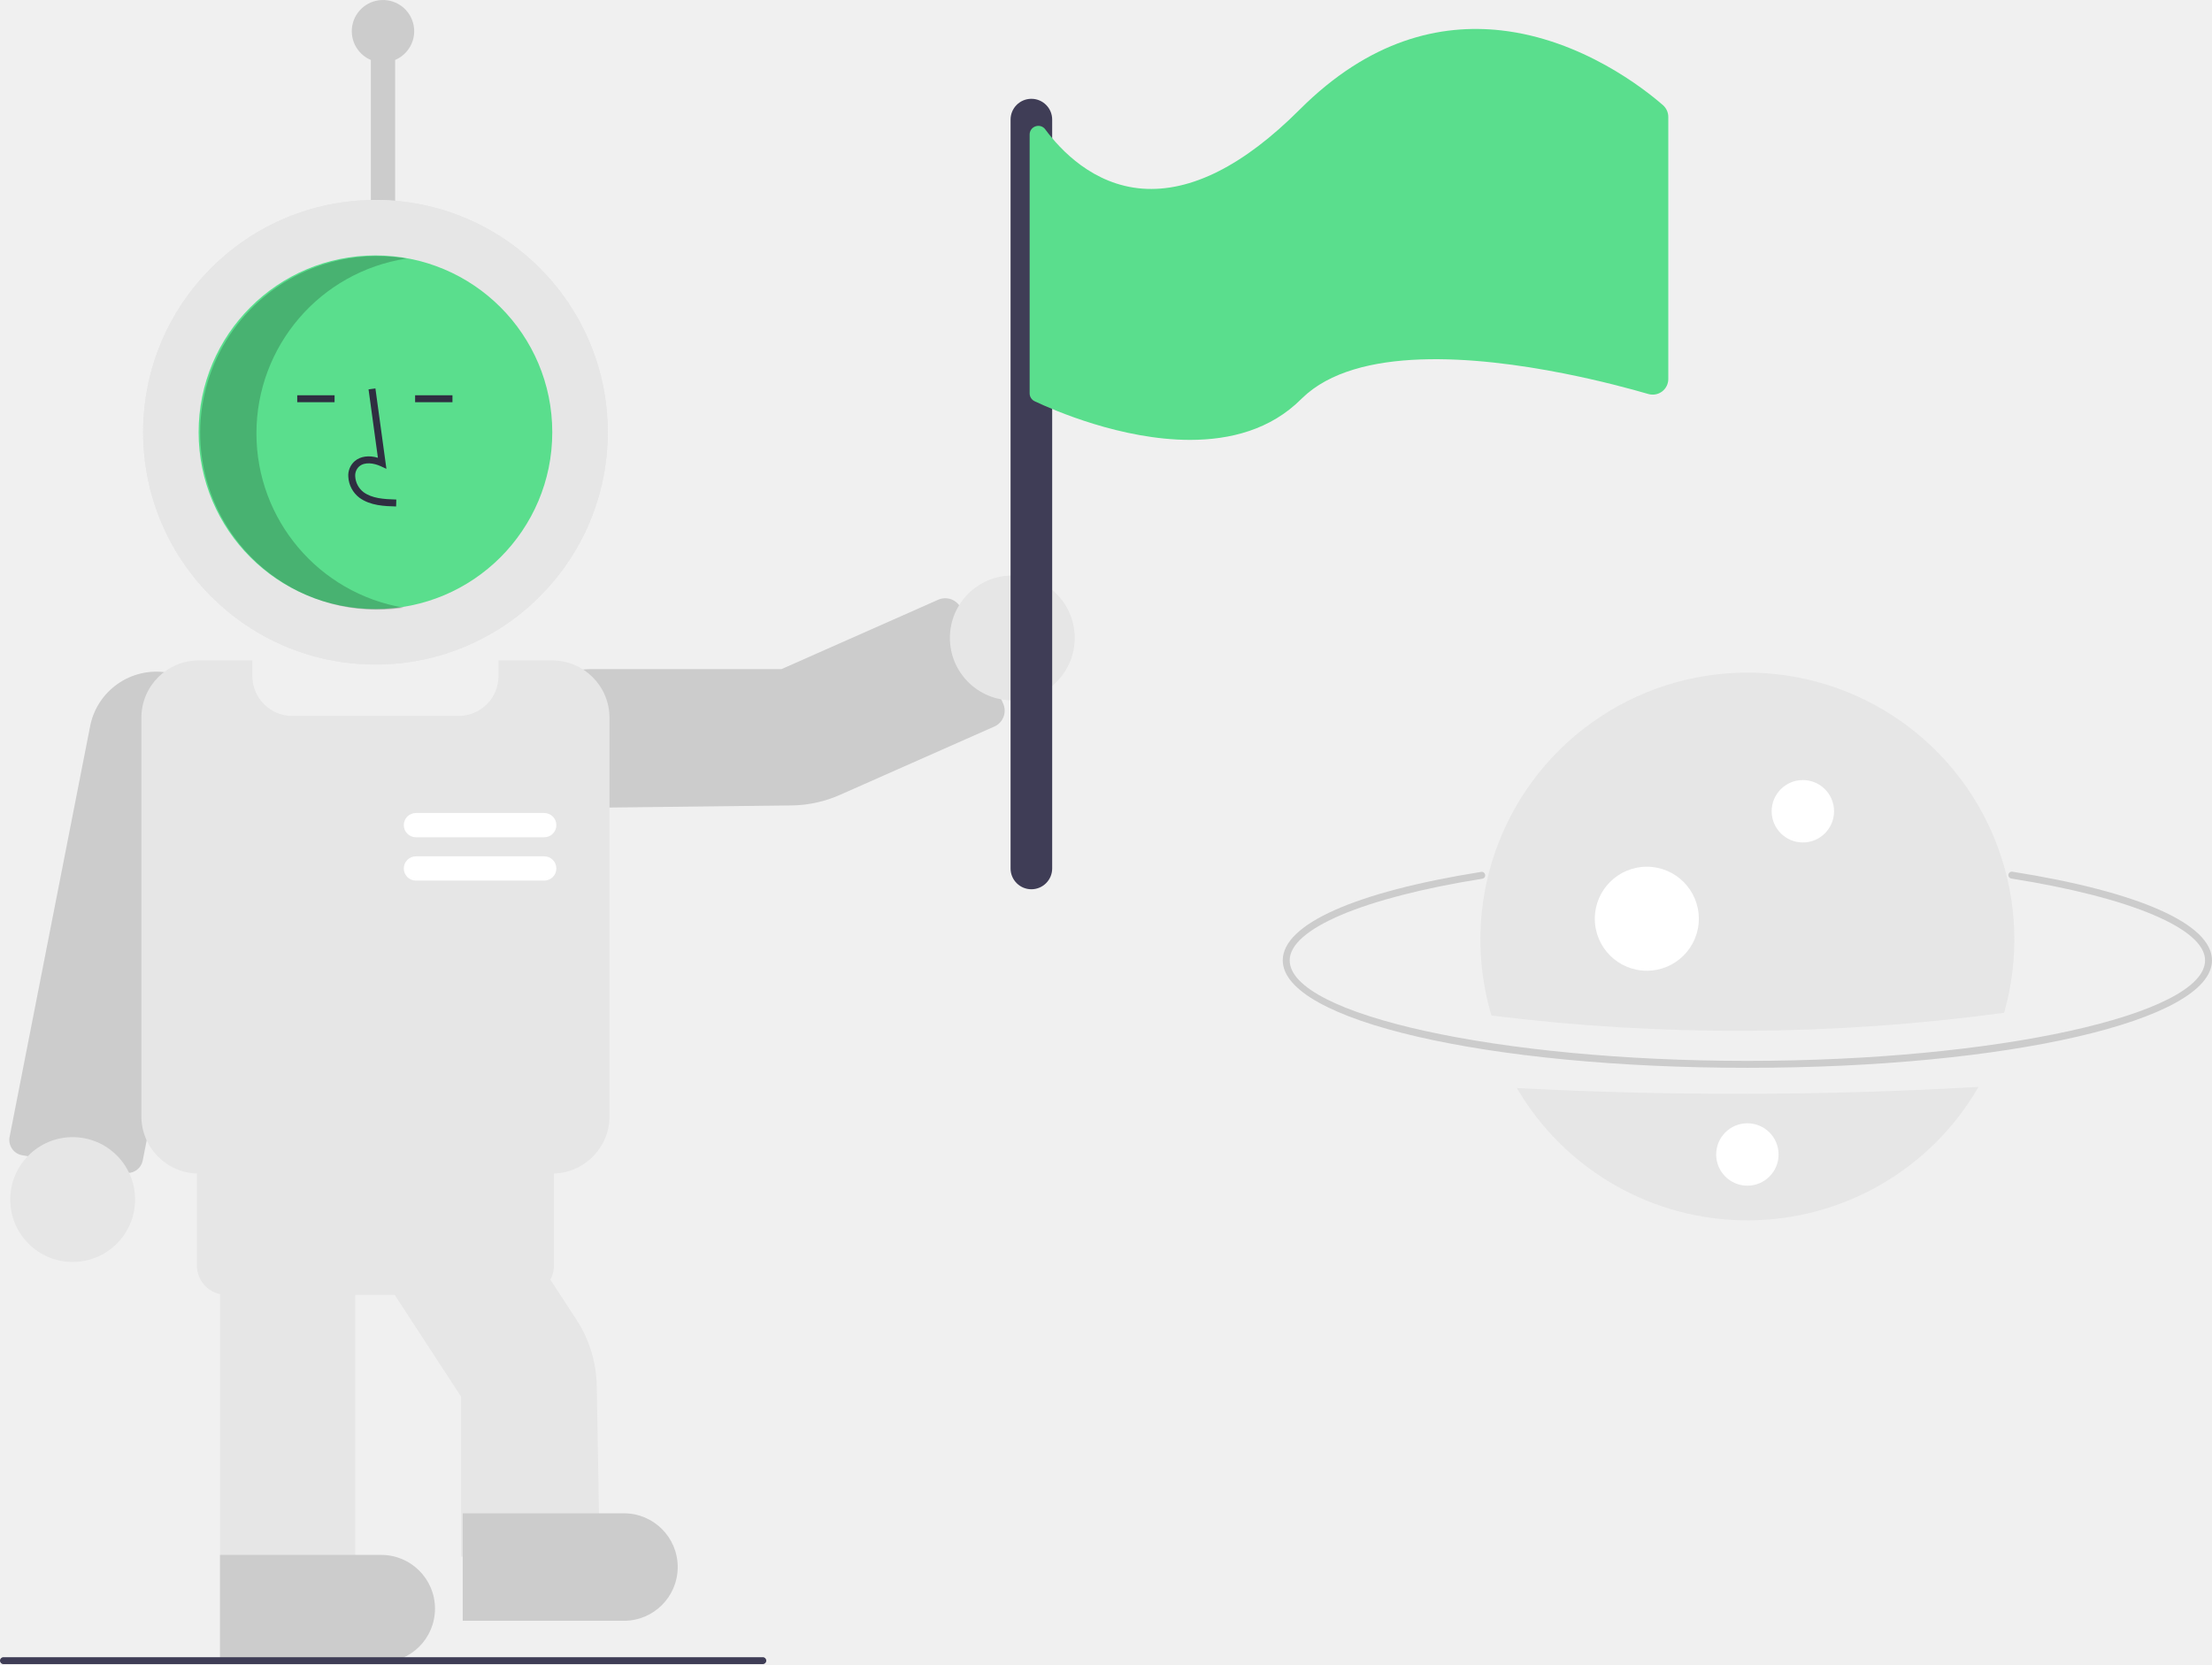
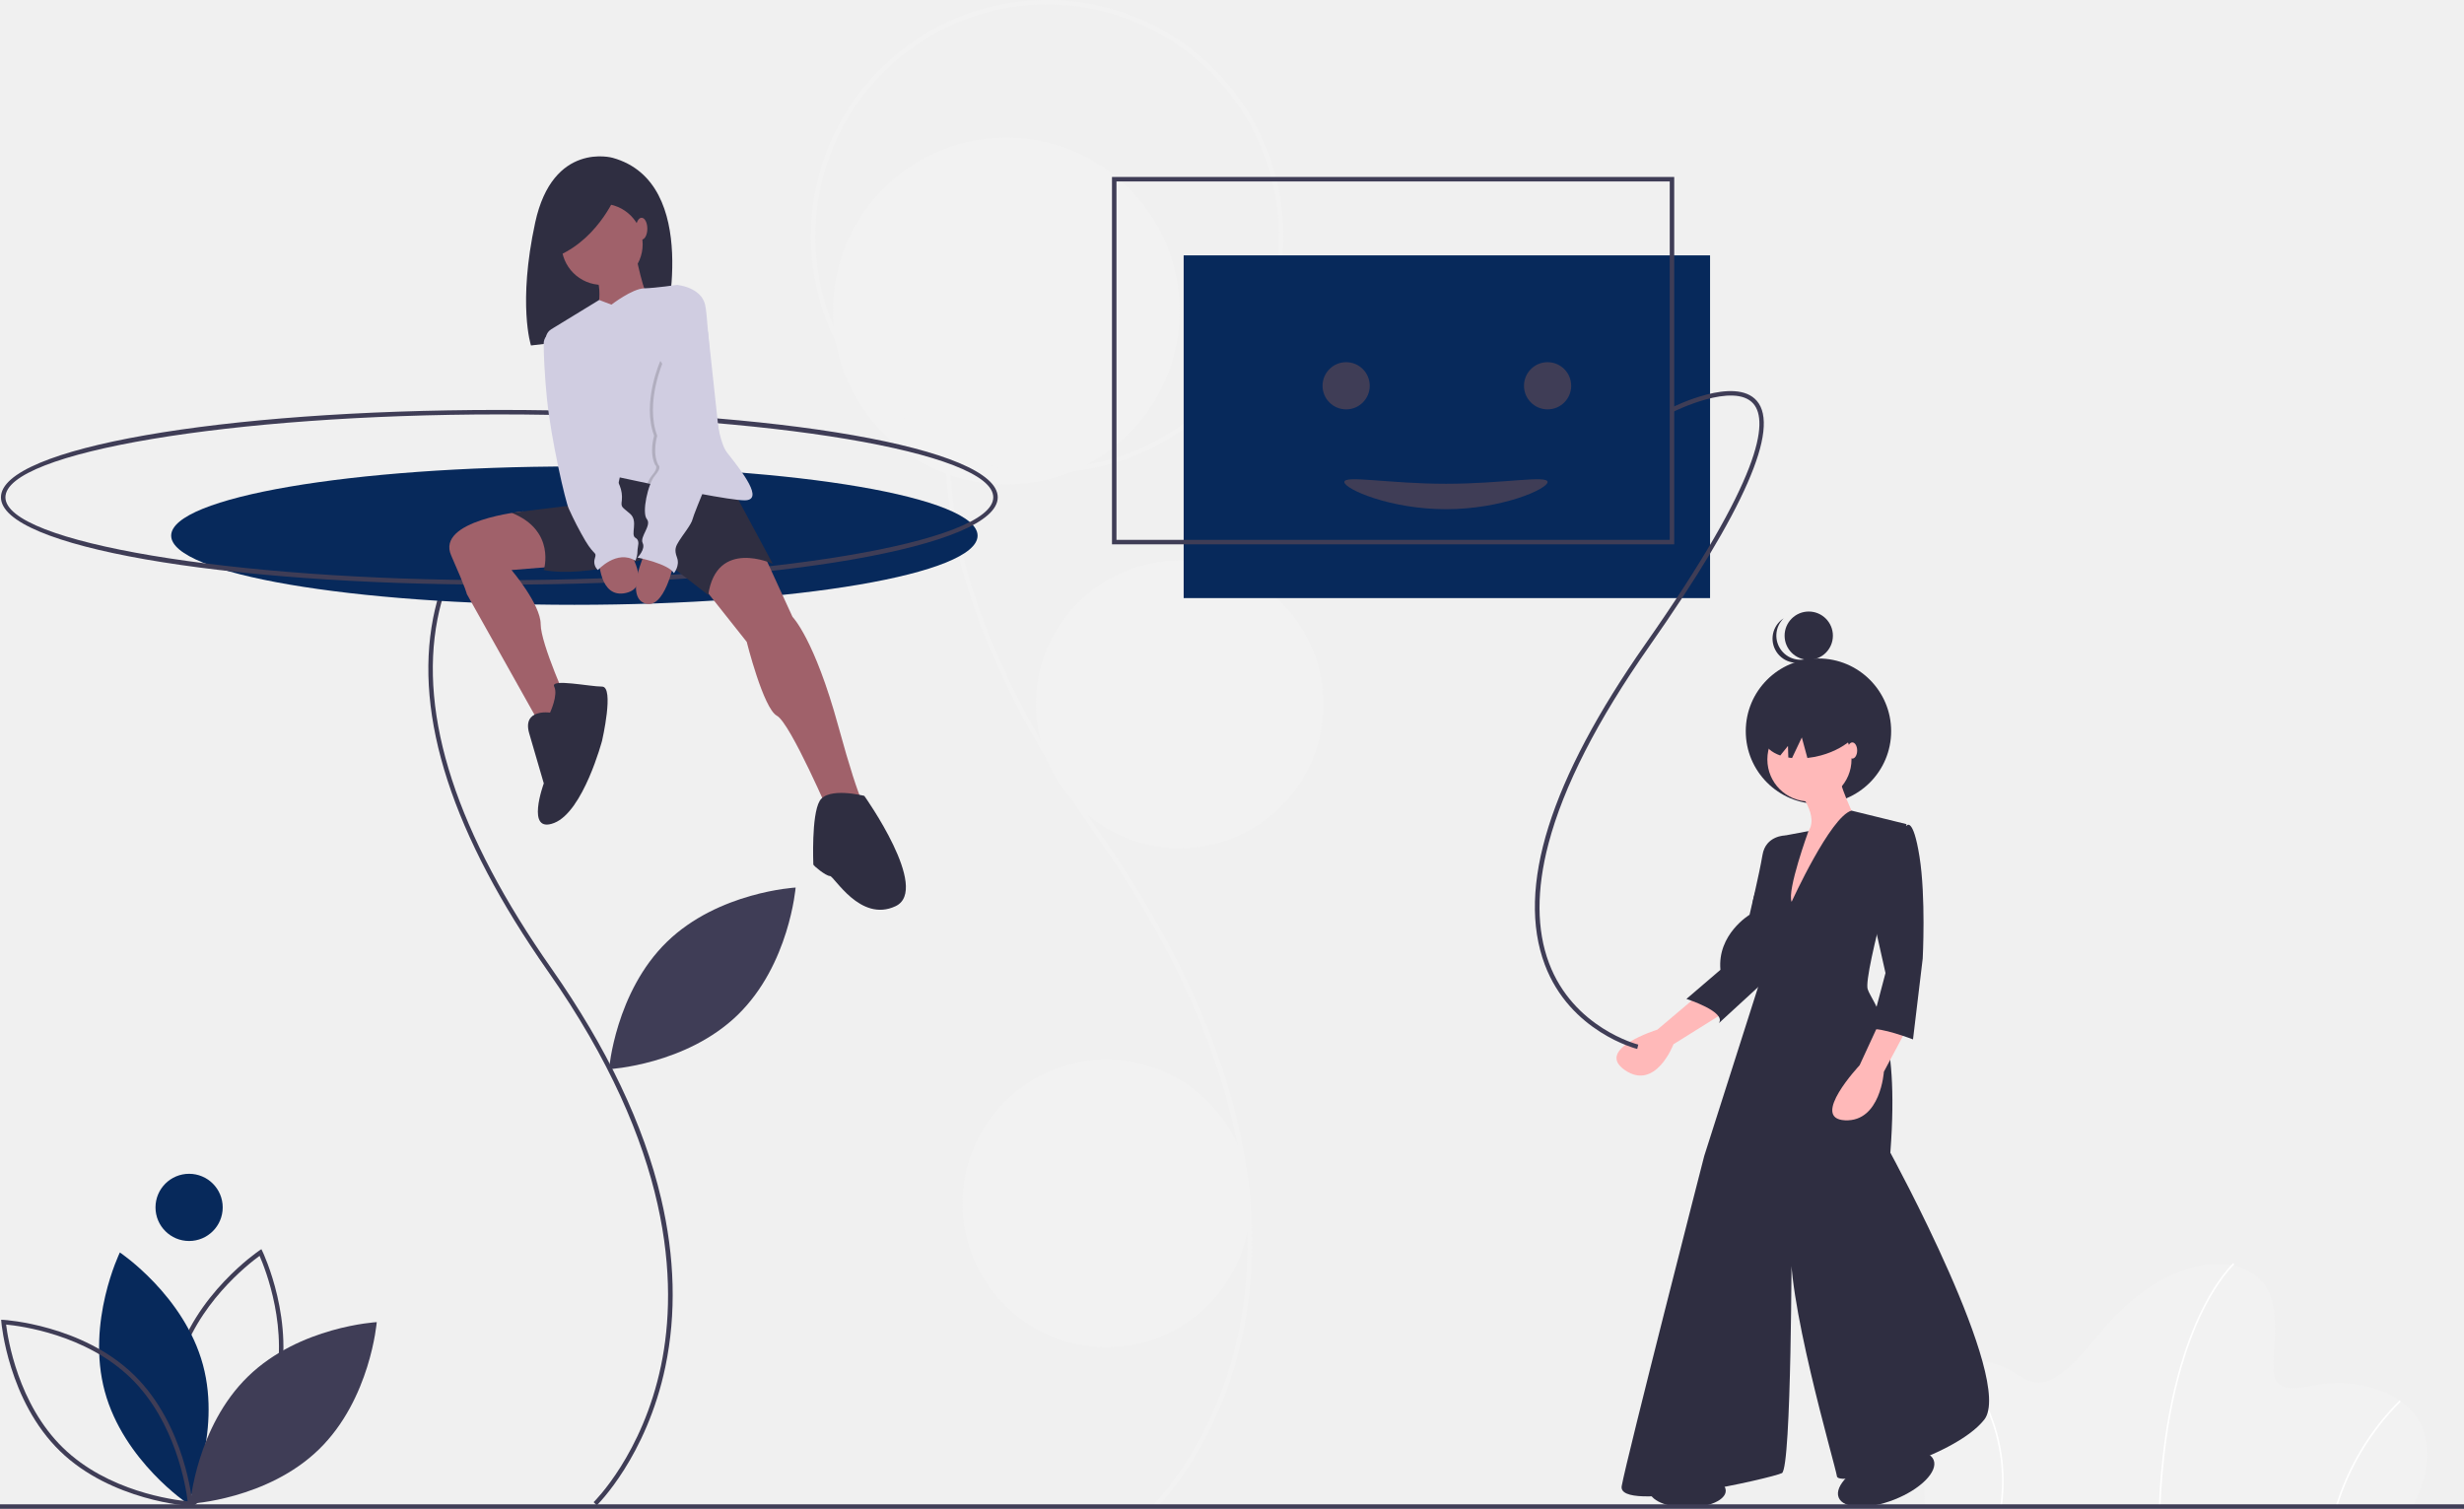
- <svg xmlns="http://www.w3.org/2000/svg" id="b06f5967-fed7-4e93-82f7-c825c21009e5" data-name="Layer 1" width="637.957" height="480" viewBox="0 0 637.957 480">
-   <path d="M784.978,518c-75.14,0-134-13.617-134-31,0-10.422,20.856-19.721,57.22-25.511a1,1,0,1,1,.314,1.975C674.258,468.919,652.978,477.938,652.978,487c0,15.72,60.448,29,132,29s132-13.28,132-29c0-9.101-21.416-18.141-55.89-23.593a1,1,0,0,1,.312-1.976c36.591,5.787,57.577,15.106,57.577,25.568C918.978,504.383,860.118,518,784.978,518Z" transform="translate(-281.0217 -210)" fill="#ccc" />
-   <path d="M718.5,523.838a76.983,76.983,0,0,0,133.15-.336A1211.979,1211.979,0,0,1,718.5,523.838Z" transform="translate(-281.0217 -210)" fill="#e6e6e6" />
-   <path d="M859.02,502.123a76.997,76.997,0,1,0-147.857.799A572.233,572.233,0,0,0,859.02,502.123Z" transform="translate(-281.0217 -210)" fill="#e6e6e6" />
-   <path d="M400.478,219a9,9,0,1,0-12.5,8.294V274h7V227.294A9.002,9.002,0,0,0,400.478,219Z" transform="translate(-281.0217 -210)" fill="#ccc" />
-   <path d="M450.981,443h-.003a20.021,20.021,0,0,1-19.986-20.771c.401-10.603,9.581-19.229,20.464-19.229h54.945l45.212-20.015a5.007,5.007,0,0,1,6.596,2.547l12.144,27.433a5.006,5.006,0,0,1-2.548,6.596L523.275,439.274a35.4,35.4,0,0,1-14.002,3.046Z" transform="translate(-281.0217 -210)" fill="#ccc" />
-   <path d="M317.795,548.343a4.595,4.595,0,0,1-.778-.066L287.448,543.23h0a4.499,4.499,0,0,1-3.659-5.301l23.146-118.051a19.5,19.5,0,0,1,38.442,6.572L322.191,544.707A4.47,4.47,0,0,1,317.795,548.343Z" transform="translate(-281.0217 -210)" fill="#ccc" />
-   <circle cx="20.957" cy="346" r="18" fill="#e6e6e6" />
-   <circle cx="108.28" cy="124.677" r="67" fill="#e6e6e6" />
-   <circle cx="108.28" cy="124.677" r="67" fill="#e6e6e6" />
-   <circle cx="108.28" cy="124.677" r="51" fill="#5ade8d" />
-   <path d="M395.264,356.086c-3.306-.092-7.42-.207-10.59-2.522a8.133,8.133,0,0,1-3.2-6.073,5.471,5.471,0,0,1,1.86-4.493c1.656-1.399,4.073-1.727,6.678-.961L387.313,322.311l1.981-.271,3.173,23.19-1.655-.759c-1.918-.88-4.552-1.328-6.188.055a3.515,3.515,0,0,0-1.153,2.896,6.147,6.147,0,0,0,2.381,4.528c2.467,1.802,5.746,2.034,9.466,2.138Z" transform="translate(-281.0217 -210)" fill="#2f2e41" />
-   <rect x="85.721" y="114.012" width="10.772" height="2" fill="#2f2e41" />
-   <rect x="119.721" y="114.012" width="10.772" height="2" fill="#2f2e41" />
-   <path d="M354.978,335a51.011,51.011,0,0,1,43.268-50.417A50.994,50.994,0,1,0,397.443,385.275,51.004,51.004,0,0,1,354.978,335Z" transform="translate(-281.0217 -210)" opacity="0.2" />
-   <path d="M440.301,548.5h-102a16.519,16.519,0,0,1-16.5-16.5V417a16.519,16.519,0,0,1,16.5-16.5h15.5V405a11.513,11.513,0,0,0,11.5,11.5h48a11.513,11.513,0,0,0,11.5-11.5v-4.5h15.5a16.519,16.519,0,0,1,16.5,16.5V532A16.519,16.519,0,0,1,440.301,548.5Z" transform="translate(-281.0217 -210)" fill="#e6e6e6" />
-   <path d="M453.987,659H413.978V612.811l-52.251-80.116,33.504-21.851,52.022,79.768a36.189,36.189,0,0,1,5.879,19.165Z" transform="translate(-281.0217 -210)" fill="#e6e6e6" />
-   <path d="M383.478,689.5h-39v-117h39Z" transform="translate(-281.0217 -210)" fill="#e6e6e6" />
-   <path d="M432.301,583.5h-86a8.51,8.51,0,0,1-8.5-8.5V543a8.51,8.51,0,0,1,8.5-8.5h86a8.51,8.51,0,0,1,8.5,8.5v32A8.51,8.51,0,0,1,432.301,583.5Z" transform="translate(-281.0217 -210)" fill="#e6e6e6" />
-   <path d="M460.978,677.5h-46.5v-31h46.5a15.5,15.5,0,0,1,0,31Z" transform="translate(-281.0217 -210)" fill="#ccc" />
-   <path d="M390.978,689.5h-46.5v-31h46.5a15.5,15.5,0,0,1,0,31Z" transform="translate(-281.0217 -210)" fill="#ccc" />
-   <path d="M437.978,451.5h-37a3.5,3.5,0,0,1,0-7h37a3.5,3.5,0,0,1,0,7Z" transform="translate(-281.0217 -210)" fill="#fff" />
-   <path d="M437.978,464h-37a3.5,3.5,0,0,1,0-7h37a3.5,3.5,0,0,1,0,7Z" transform="translate(-281.0217 -210)" fill="#fff" />
-   <path d="M501.022,690h-219a1,1,0,0,1,0-2h219a1,1,0,1,1,0,2Z" transform="translate(-281.0217 -210)" fill="#3f3d56" />
-   <circle cx="291.957" cy="184" r="18" fill="#e6e6e6" />
-   <path d="M578.478,466.5a6.007,6.007,0,0,1-6-6v-216a6,6,0,0,1,12,0v216A6.007,6.007,0,0,1,578.478,466.5Z" transform="translate(-281.0217 -210)" fill="#3f3d56" />
-   <path d="M760.639,240.34c-5.27-4.61-23.37-18.96-46.72-21.58-17.47-1.95-37.88,2.66-58.05,22.84-16.18,16.18-31.44,23.85-45.36,22.81-14.21-1.07-23.66-11.17-28.03-17.1a2.443,2.443,0,0,0-2.77-.88,2.47,2.47,0,0,0-1.73,2.38v74.66a2.509,2.509,0,0,0,1.43,2.26c5.45,2.58,25.08,11.15,44.84,11.15,11.59,0,23.24-2.95,32.08-11.8.09-.09.17-.17.26-.25,15.66-15.24,50.18-12.11,75.37-7.13,10.42,2.06,19.24,4.43,24.47,5.95a4.493,4.493,0,0,0,5.74-4.32v-75.6A4.513,4.513,0,0,0,760.639,240.34Z" transform="translate(-281.0217 -210)" fill="#5ade8d" />
-   <circle cx="519.957" cy="234" r="9" fill="#fff" />
-   <circle cx="503.957" cy="333" r="9" fill="#fff" />
-   <circle cx="474.957" cy="265" r="15" fill="#fff" />
+ <svg xmlns="http://www.w3.org/2000/svg" id="a2593f0c-3437-45bc-bcbc-f89f51f04e57" data-name="Layer 1" width="1100" height="673.551" viewBox="0 0 1100 673.551">
+   <path d="M580.37,786.466l-1.386-1.441c.274-.264,27.555-26.977,37.951-76.896,9.602-46.097,6.358-121.991-63.615-221.769-29.237-41.689-49.175-81.078-59.26-117.071-8.241-29.41-9.985-56.75-5.186-81.26,9.489-48.459,41.741-69.734,42.065-69.943l1.083,1.681c-.318.205-31.896,21.08-41.199,68.708-10.673,54.644,10.905,120.836,64.133,196.736,31.082,44.321,51.772,87.721,61.497,128.994,7.79,33.063,8.602,64.844,2.412,94.459C608.316,759.141,580.648,786.198,580.37,786.466Z" transform="translate(-64 -113.4487)" fill="#f2f2f2" />
+   <circle cx="449.228" cy="138.835" r="77.414" fill="#f2f2f2" />
+   <path d="M531.48,324.404A105.478,105.478,0,1,1,636.958,218.926,105.598,105.598,0,0,1,531.48,324.404Zm0-208.956A103.478,103.478,0,1,0,634.958,218.926,103.595,103.595,0,0,0,531.48,115.449Z" transform="translate(-64 -113.4487)" fill="#f2f2f2" />
+   <circle cx="526.643" cy="314.433" r="64.197" fill="#f2f2f2" />
+   <circle cx="493.915" cy="537.235" r="64.197" fill="#f2f2f2" />
+   <rect x="528.421" y="114" width="235" height="153" fill="#07295b" />
+   <path d="M1140.98,786.449H923.339s-4.412-64.704,21.691-65.439,23.161,28.676,55.881-11.764,72.424-38.234,77.571-14.338-9.926,43.014,17.647,37.131S1163.406,741.597,1140.98,786.449Z" transform="translate(-64 -113.4487)" fill="#f2f2f2" />
+   <path d="M1028.486,786.463l-.735-.029c1.713-42.601,10.635-69.972,17.818-85.432,7.799-16.787,15.314-23.582,15.389-23.649l.489.549c-.074.066-7.502,6.794-15.238,23.467C1039.066,716.764,1030.193,744.023,1028.486,786.463Z" transform="translate(-64 -113.4487)" fill="#fff" />
+   <path d="M1107.256,786.551l-.706-.205a114.057,114.057,0,0,1,28.716-47.775l.494.544A113.283,113.283,0,0,0,1107.256,786.551Z" transform="translate(-64 -113.4487)" fill="#fff" />
+   <path d="M957.619,786.499l-.728-.101a80.08,80.08,0,0,0-7.203-46.807,64.449,64.449,0,0,0-11.368-16.588l.509-.531a65.257,65.257,0,0,1,11.518,16.793A80.814,80.814,0,0,1,957.619,786.499Z" transform="translate(-64 -113.4487)" fill="#fff" />
+   <path d="M149.538,786.239l-.502-1.031c-.153-.313-15.188-31.743-6.805-62.731,8.383-30.989,37.213-50.553,37.503-50.746l.953-.638.502,1.031c.153.313,15.188,31.743,6.805,62.731-8.383,30.989-37.212,50.553-37.502,50.746Zm30.342-112.163c-5.047,3.672-28.398,21.862-35.718,48.922-7.326,27.081,3.674,54.545,6.183,60.258,5.047-3.672,28.398-21.862,35.718-48.922h0C193.388,707.252,182.388,679.788,179.88,674.076Z" transform="translate(-64 -113.4487)" fill="#3f3d56" />
+   <path d="M110.773,734.594c8.382,30.986,37.093,50.176,37.093,50.176s15.121-31.047,6.738-62.033-37.093-50.176-37.093-50.176S102.391,703.609,110.773,734.594Z" transform="translate(-64 -113.4487)" fill="#07295b" />
+   <path d="M149.99,785.805l-1.145-.062c-.349-.019-35.123-2.162-58.126-24.555C67.717,738.795,64.639,704.091,64.611,703.743l-.093-1.142,1.145.062c.349.019,35.123,2.162,58.126,24.555,23.003,22.394,26.081,57.097,26.109,57.445ZM66.732,704.756c.754,6.195,5.296,35.445,25.383,54.998,20.087,19.555,49.447,23.308,55.661,23.896-.754-6.196-5.296-35.444-25.383-54.998h0C102.291,709.082,72.943,705.341,66.732,704.756Z" transform="translate(-64 -113.4487)" fill="#3f3d56" />
+   <path d="M174.711,727.935c-23.001,22.39-25.81,56.81-25.81,56.81s34.482-1.883,57.483-24.273,25.81-56.81,25.81-56.81S197.712,705.545,174.711,727.935Z" transform="translate(-64 -113.4487)" fill="#3f3d56" />
+   <path d="M361.711,533.935c-23.001,22.39-25.81,56.81-25.81,56.81s34.482-1.883,57.483-24.273,25.81-56.81,25.81-56.81S384.712,511.545,361.711,533.935Z" transform="translate(-64 -113.4487)" fill="#3f3d56" />
+   <circle cx="84.421" cy="539" r="15" fill="#07295b" />
+   <path d="M330.403,785.465l-1.386-1.441c.218-.209,21.855-21.404,30.097-61.008,7.611-36.577,5.026-96.802-50.511-175.993-42.594-60.736-59.831-113.8-51.231-157.717,7.555-38.582,33.25-55.531,33.508-55.697l1.083,1.681c-.251.163-25.272,16.712-32.642,54.463-8.462,43.352,8.669,95.879,50.918,156.122,24.708,35.231,41.156,69.733,48.887,102.547,6.195,26.296,6.84,51.573,1.917,75.13C352.65,763.713,330.624,785.252,330.403,785.465Z" transform="translate(-64 -113.4487)" fill="#3f3d56" />
+   <ellipse cx="256.421" cy="239.12" rx="180" ry="30.88" fill="#07295b" />
+   <path d="M286.921,374.449c-124.766,0-222.5-17.131-222.5-39s97.734-39,222.5-39,222.5,17.131,222.5,39S411.687,374.449,286.921,374.449Zm0-76c-119.523,0-220.5,16.944-220.5,37s100.977,37,220.5,37,220.5-16.944,220.5-37S406.445,298.449,286.921,298.449Z" transform="translate(-64 -113.4487)" fill="#3f3d56" />
+   <path d="M337.482,183.893s-26.674-7.514-34.563,28.928-1.878,54.85-1.878,54.85l59.546-6.95S377.492,194.976,337.482,183.893Z" transform="translate(-64 -113.4487)" fill="#2f2e41" />
+   <path d="M297.575,341.729s-39.126,3.897-32.157,19.693,6.969,17.19,6.969,17.19L306.766,439.936l11.15-11.615s-12.544-27.411-12.544-36.238-13.008-24.159-13.008-24.159l22.765-1.858Z" transform="translate(-64 -113.4487)" fill="#a0616a" />
+   <path d="M404.794,360.492l13.008,28.34s9.756,9.756,20.442,48.782S451.252,475.245,451.252,475.245l-16.261,3.252s-18.119-42.277-24.159-45.529-13.473-32.986-13.473-32.986l-21.371-26.946,6.504-14.402Z" transform="translate(-64 -113.4487)" fill="#a0616a" />
+   <path d="M388.998,327.971,408.975,365.138s-25.088-11.615-28.804,13.938l-22.765-17.654S325.814,371.642,306.766,367.925c0,0,5.575-17.654-14.402-25.552l45.065-5.575-1.858-9.756,4.646-9.292Z" transform="translate(-64 -113.4487)" fill="#2f2e41" />
+   <path d="M309.554,431.574s-12.544-1.858-9.292,9.292l6.504,22.3s-8.363,22.765,4.646,17.654,21.371-36.702,21.371-36.702,5.575-24.159,0-24.159-23.229-3.717-21.371,0S309.554,431.574,309.554,431.574Z" transform="translate(-64 -113.4487)" fill="#2f2e41" />
+   <path d="M449.859,468.741s-16.261-4.181-19.977,2.323-2.788,27.875-2.788,28.34,5.575,5.11,7.433,5.11,13.473,20.906,29.269,13.473S449.859,468.741,449.859,468.741Z" transform="translate(-64 -113.4487)" fill="#2f2e41" />
+   <circle cx="268.783" cy="109.061" r="18.119" fill="#a0616a" />
+   <path d="M347.65,226.227s3.717,19.513,6.969,22.3-24.623,6.969-24.623,6.969,4.181-13.473-.929-20.442S347.65,226.227,347.65,226.227Z" transform="translate(-64 -113.4487)" fill="#a0616a" />
+   <path d="M396.431,336.798c-3.164,0-11.22-1.31-20.251-2.997-7.814-1.459-16.367-3.192-23.113-4.595-7.224-1.505-12.386-2.63-12.386-2.63s-1.858,11.615-7.898,10.221c-5.203-1.199-20.753-55.513-24.958-70.524a5.222,5.222,0,0,1,2.309-5.868l21.357-13.041,5.473,2.091s9.245-7.145,14.611-7.289,14.658-1.538,14.658-1.538,10.685.929,12.544,8.827,2.788,57.144,9.756,65.971S405.258,336.798,396.431,336.798Z" transform="translate(-64 -113.4487)" fill="#d0cde1" />
+   <path d="M331.389,362.815s0,18.119,12.079,15.331.929-19.513.929-19.513Z" transform="translate(-64 -113.4487)" fill="#a0616a" />
+   <path d="M364.839,364.673s-4.181,21.371-13.008,18.119,0-22.3,0-22.3Z" transform="translate(-64 -113.4487)" fill="#a0616a" />
+   <path d="M384.352,314.033s-4.548,10.853-8.172,19.768c-7.814-1.459-16.367-3.192-23.113-4.595a13.302,13.302,0,0,1,2.016-3.559c3.252-3.717,1.394-4.646,1.394-4.646-2.788-5.575-.465-13.008-.465-13.008-5.575-14.867,2.788-33.45,2.788-33.45Z" transform="translate(-64 -113.4487)" opacity="0.15" />
+   <path d="M360.193,274.544s-8.363,18.583-2.788,33.45c0,0-2.323,7.433.465,13.008,0,0,1.858.929-1.394,4.646s-6.04,16.725-3.717,19.513-3.252,7.898-1.858,10.685-2.323,6.504-2.323,6.504,13.938,2.788,16.261,6.969c0,0,2.788-3.252,1.394-6.969s-.465-5.11.929-7.433,5.575-7.433,6.04-9.756,12.544-31.127,12.544-31.127l-5.665-52.492Z" transform="translate(-64 -113.4487)" fill="#d0cde1" />
+   <path d="M311.876,261.535l-.868.158a5.222,5.222,0,0,0-4.29,5.177c.033,4.665.296,12.943,1.442,24.399,1.858,18.583,8.363,46.459,9.756,49.246a148.298,148.298,0,0,0,7.433,14.402c4.181,6.969,5.11,4.646,4.181,7.898a4.893,4.893,0,0,0,1.394,5.11s8.363-9.292,16.725-4.181a10.352,10.352,0,0,0,.929-4.181c0-2.323,1.394-4.646-.929-6.04s1.394-7.433-2.323-10.685-4.181-2.788-3.717-6.04a13.839,13.839,0,0,0-.929-6.504Z" transform="translate(-64 -113.4487)" fill="#d0cde1" />
+   <path d="M339.557,199.235s-7.514,19.911-25.922,28.176L310.629,209.754Z" transform="translate(-64 -113.4487)" fill="#2f2e41" />
+   <ellipse cx="286.437" cy="102.092" rx="2.555" ry="4.878" fill="#a0616a" />
+   <circle cx="811.813" cy="326.406" r="32.454" fill="#2f2e41" />
+   <circle cx="807.478" cy="283.78" r="10.78" fill="#2f2e41" />
+   <path d="M859.347,403.905a10.781,10.781,0,0,1,.921-14.43q-.452.291-.883.631a10.78,10.78,0,1,0,13.411,16.882q.43-.341.815-.717A10.781,10.781,0,0,1,859.347,403.905Z" transform="translate(-64 -113.4487)" fill="#2f2e41" />
+   <path d="M822.655,557.219l-18.784,15.894s-28.176,8.67-14.449,18.062,21.674-11.559,21.674-11.559l23.119-14.449Z" transform="translate(-64 -113.4487)" fill="#ffb9b9" />
+   <path d="M863.113,487.862l-2.167-1.445s-8.67,0-10.115,8.67-5.78,26.731-5.78,26.731-14.449,8.67-13.004,24.564l-15.172,13.004s18.062,5.78,14.449,10.837L858.056,545.66l.722-46.96Z" transform="translate(-64 -113.4487)" fill="#2f2e41" />
+   <circle cx="807.783" cy="339.012" r="18.784" fill="#ffb9b9" />
+   <path d="M866.003,465.465s11.56,13.004,4.335,20.229-9.392,42.626-9.392,42.626l31.789-48.405s-8.67-17.339-7.947-23.119Z" transform="translate(-64 -113.4487)" fill="#ffb9b9" />
+   <path d="M863.836,516.038s17.339-38.084,26.731-40.716l24.564,6.037s-19.507,67.19-17.339,73.692,14.449,15.894,10.115,72.969c0,0,55.63,101.868,41.903,119.207s-65.022,30.344-65.745,25.286-23.841-83.084-20.229-106.925c0,0,0,103.313-4.335,105.48s-73.692,18.062-71.524,5.78,36.846-147.384,36.846-147.384l26.731-83.806.722-12.282s-11.559-7.947-2.89-26.009,11.559-20.952,11.559-20.952l10.408-1.954S861.668,510.981,863.836,516.038Z" transform="translate(-64 -113.4487)" fill="#2f2e41" />
+   <path d="M902.849,570.223l-8.67,18.784s-22.397,23.841-6.502,24.564,17.339-21.674,17.339-21.674l11.559-21.674Z" transform="translate(-64 -113.4487)" fill="#ffb9b9" />
+   <path d="M905.739,482.082h9.392s2.89-4.335,5.78,13.727,1.445,45.516,1.445,45.516L918.021,577.448s-15.172-5.78-18.784-4.335,0-.722,0-.722l6.502-24.564-7.947-35.401Z" transform="translate(-64 -113.4487)" fill="#2f2e41" />
+   <path d="M869.882,424.763c-12.27,3.334-20.639,11.838-18.695,18.996.87,3.202,3.665,5.586,7.579,6.95l3.435-4.261.156,5.171c.543.093,1.095.175,1.663.235l4.364-9.19,2.488,9.157a38.648,38.648,0,0,0,6.052-1.14c12.27-3.334,20.639-11.838,18.695-18.996S882.151,421.43,869.882,424.763Z" transform="translate(-64 -113.4487)" fill="#2f2e41" />
+   <ellipse cx="826.928" cy="335.039" rx="2.167" ry="3.612" fill="#ffb9b9" />
+   <ellipse cx="753.421" cy="665.5" rx="17" ry="7.5" fill="#2f2e41" />
+   <ellipse cx="906.03" cy="773.574" rx="22.795" ry="10" transform="translate(-284.5595 272.6943) rotate(-21.51295)" fill="#2f2e41" />
+   <path d="M794.895,581.716c-.298-.073-29.955-7.622-41.24-37.605-12.863-34.174,2.26-82.366,44.948-143.236,52.14-74.347,54.971-99.328,48.165-107.193-8.609-9.948-35.625,3.522-35.896,3.66l-.902-1.785c1.167-.59,28.682-14.306,38.309-3.185,10.579,12.222-5.584,49.113-48.039,109.651-23.132,32.985-38.252,62.592-44.938,88-5.422,20.598-5.35,38.548.214,53.354,10.896,28.996,39.566,36.326,39.854,36.396Z" transform="translate(-64 -113.4487)" fill="#3f3d56" />
+   <path d="M811.421,356.449h-251v-164h251Zm-249-2h247v-160h-247Z" transform="translate(-64 -113.4487)" fill="#3f3d56" />
+   <circle cx="600.954" cy="172.219" r="10.533" fill="#3f3d56" />
+   <circle cx="690.888" cy="172.219" r="10.533" fill="#3f3d56" />
+   <path d="M754.888,328.609c0,3.132-20.314,12.153-45.372,12.153s-45.372-9.021-45.372-12.153,20.314.81,45.372.81S754.888,325.477,754.888,328.609Z" transform="translate(-64 -113.4487)" fill="#3f3d56" />
+   <rect y="671.551" width="1100" height="2" fill="#3f3d56" />
</svg>
